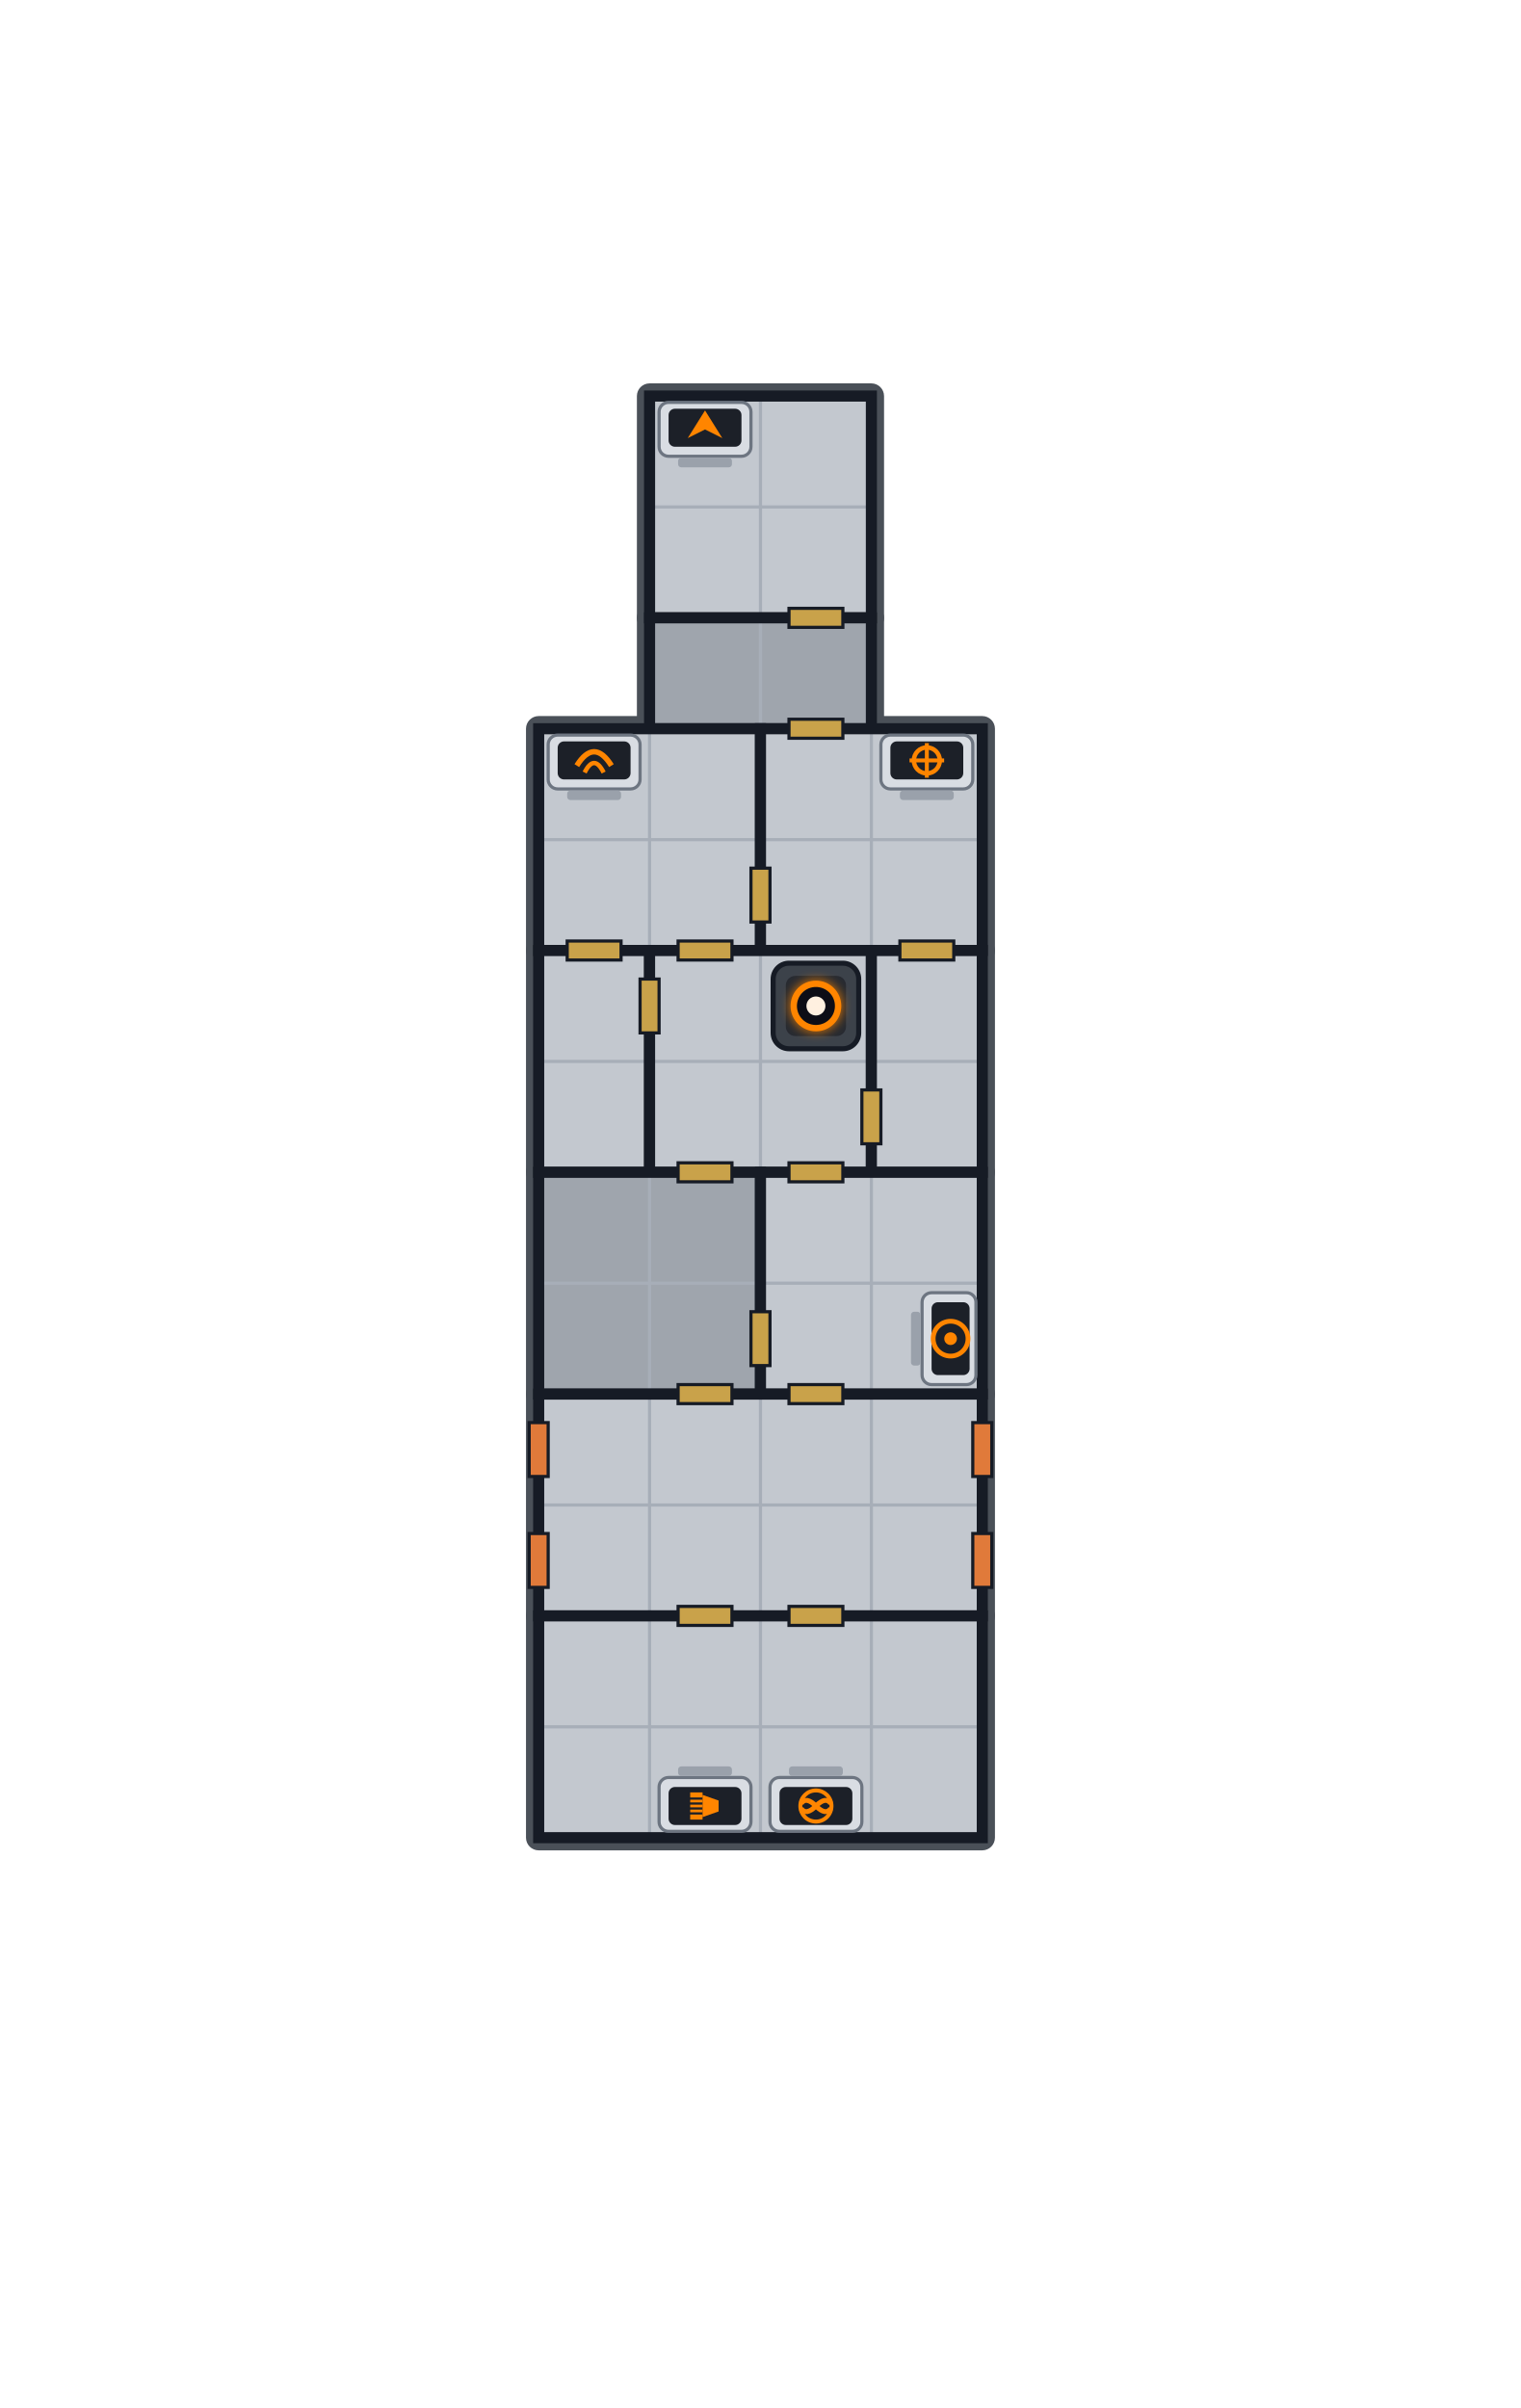
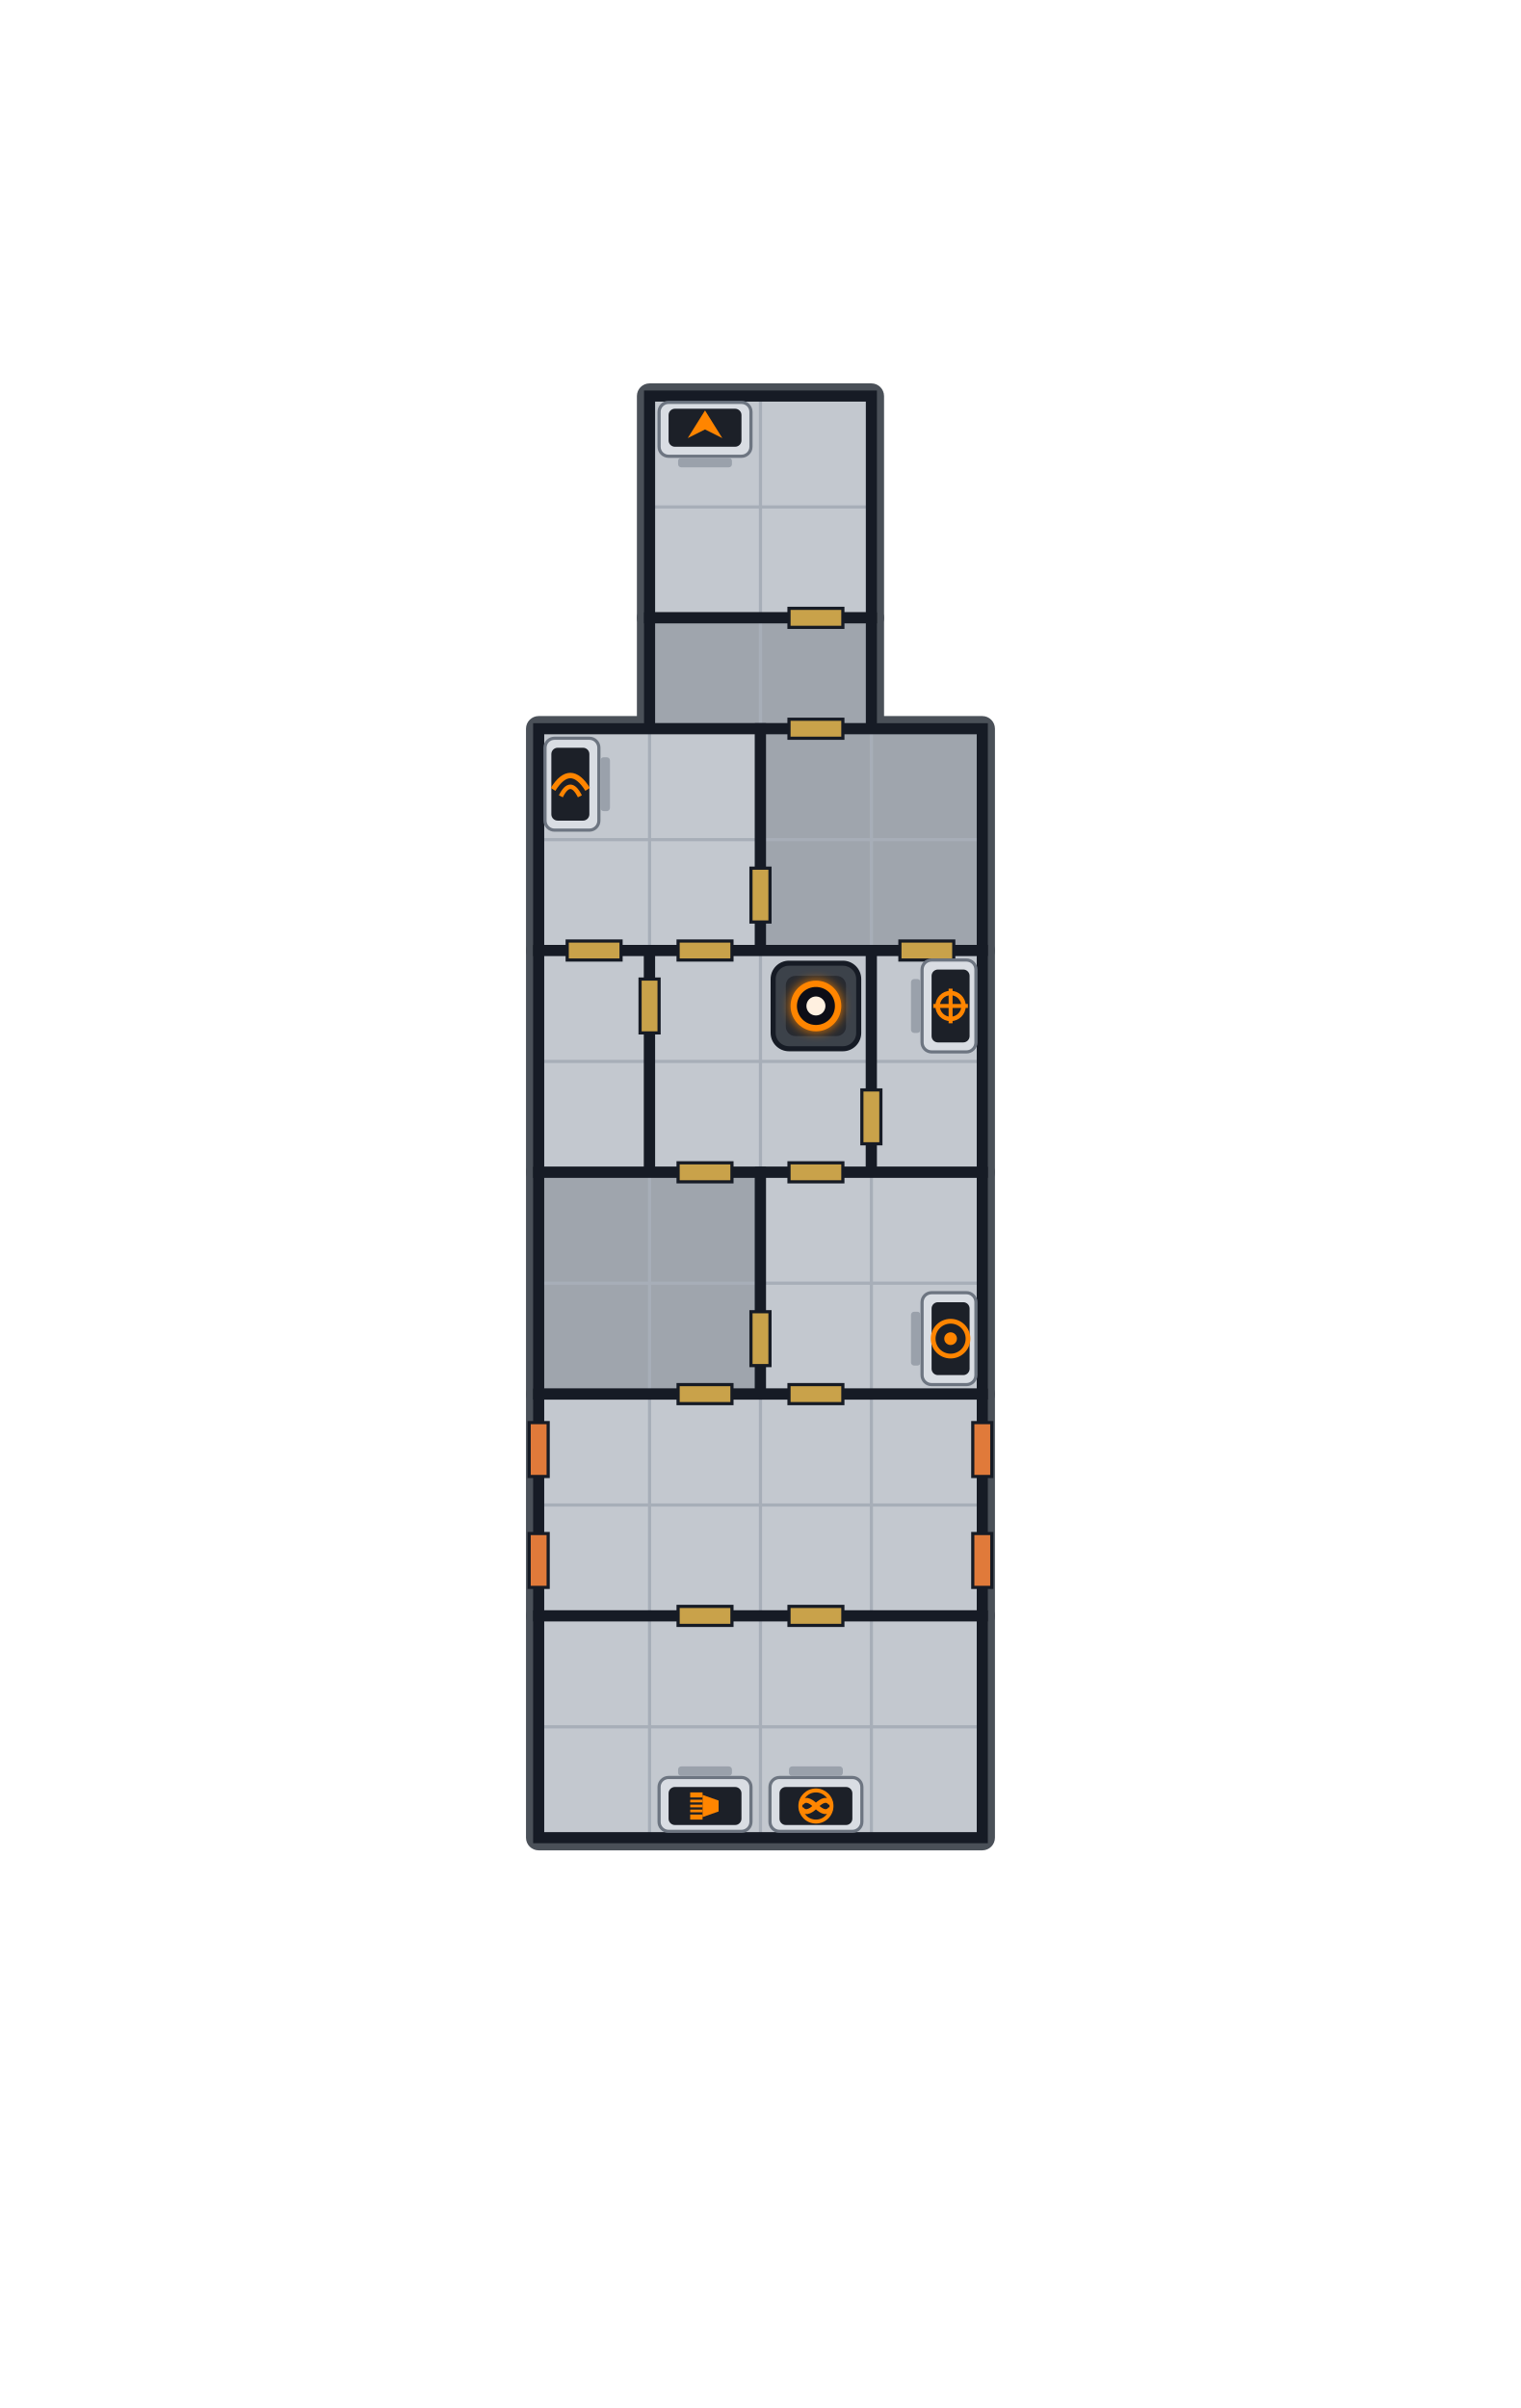
<svg xmlns="http://www.w3.org/2000/svg" viewBox="0 0 480 760" width="480" height="760">
  <defs>
    <filter id="cglow" filterUnits="userSpaceOnUse" x="0" y="0" width="1300" height="800">
      <feGaussianBlur stdDeviation="1.6" result="b" />
      <feMerge>
        <feMergeNode in="b" />
        <feMergeNode in="SourceGraphic" />
      </feMerge>
    </filter>
  </defs>
  <rect x="201" y="121" width="78" height="78" rx="4" fill="#4a5058" />
  <rect x="201" y="191" width="78" height="43" rx="4" fill="#4a5058" />
  <rect x="166" y="226" width="78" height="78" rx="4" fill="#4a5058" />
  <rect x="236" y="226" width="78" height="78" rx="4" fill="#4a5058" />
  <rect x="166" y="296" width="43" height="78" rx="4" fill="#4a5058" />
  <rect x="201" y="296" width="78" height="78" rx="4" fill="#4a5058" />
  <rect x="271" y="296" width="43" height="78" rx="4" fill="#4a5058" />
  <rect x="166" y="366" width="78" height="78" rx="4" fill="#4a5058" />
  <rect x="236" y="366" width="78" height="78" rx="4" fill="#4a5058" />
  <rect x="166" y="436" width="148" height="78" rx="4" fill="#4a5058" />
  <rect x="166" y="506" width="148" height="78" rx="4" fill="#4a5058" />
  <rect x="205" y="125" width="70" height="70" fill="#c3c8cf" />
  <line x1="240" y1="125" x2="240" y2="195" stroke="#a7aeb8" />
  <line x1="205" y1="160" x2="275" y2="160" stroke="#a7aeb8" />
  <rect x="205" y="125" width="70" height="70" fill="none" stroke="#161b25" stroke-width="3.5" />
  <rect x="205" y="195" width="70" height="35" fill="#9fa5ad" />
  <line x1="240" y1="195" x2="240" y2="230" stroke="#a7aeb8" />
  <rect x="205" y="195" width="70" height="35" fill="none" stroke="#161b25" stroke-width="3.5" />
  <rect x="170" y="230" width="70" height="70" fill="#c3c8cf" />
  <line x1="205" y1="230" x2="205" y2="300" stroke="#a7aeb8" />
  <line x1="170" y1="265" x2="240" y2="265" stroke="#a7aeb8" />
  <rect x="170" y="230" width="70" height="70" fill="none" stroke="#161b25" stroke-width="3.5" />
-   <rect x="240" y="230" width="70" height="70" fill="#c3c8cf" />
+   <rect x="240" y="230" width="70" height="70" fill="#9fa5ad" />
  <line x1="275" y1="230" x2="275" y2="300" stroke="#a7aeb8" />
  <line x1="240" y1="265" x2="310" y2="265" stroke="#a7aeb8" />
  <rect x="240" y="230" width="70" height="70" fill="none" stroke="#161b25" stroke-width="3.5" />
  <rect x="170" y="300" width="35" height="70" fill="#c3c8cf" />
  <line x1="170" y1="335" x2="205" y2="335" stroke="#a7aeb8" />
  <rect x="170" y="300" width="35" height="70" fill="none" stroke="#161b25" stroke-width="3.5" />
  <rect x="205" y="300" width="70" height="70" fill="#c3c8cf" />
  <line x1="240" y1="300" x2="240" y2="370" stroke="#a7aeb8" />
  <line x1="205" y1="335" x2="275" y2="335" stroke="#a7aeb8" />
  <rect x="205" y="300" width="70" height="70" fill="none" stroke="#161b25" stroke-width="3.5" />
  <rect x="275" y="300" width="35" height="70" fill="#c3c8cf" />
  <line x1="275" y1="335" x2="310" y2="335" stroke="#a7aeb8" />
  <rect x="275" y="300" width="35" height="70" fill="none" stroke="#161b25" stroke-width="3.5" />
  <rect x="170" y="370" width="70" height="70" fill="#9fa5ad" />
  <line x1="205" y1="370" x2="205" y2="440" stroke="#a7aeb8" />
  <line x1="170" y1="405" x2="240" y2="405" stroke="#a7aeb8" />
  <rect x="170" y="370" width="70" height="70" fill="none" stroke="#161b25" stroke-width="3.5" />
  <rect x="240" y="370" width="70" height="70" fill="#c3c8cf" />
  <line x1="275" y1="370" x2="275" y2="440" stroke="#a7aeb8" />
  <line x1="240" y1="405" x2="310" y2="405" stroke="#a7aeb8" />
  <rect x="240" y="370" width="70" height="70" fill="none" stroke="#161b25" stroke-width="3.5" />
  <rect x="170" y="440" width="140" height="70" fill="#c3c8cf" />
  <line x1="205" y1="440" x2="205" y2="510" stroke="#a7aeb8" />
  <line x1="240" y1="440" x2="240" y2="510" stroke="#a7aeb8" />
  <line x1="275" y1="440" x2="275" y2="510" stroke="#a7aeb8" />
  <line x1="170" y1="475" x2="310" y2="475" stroke="#a7aeb8" />
  <rect x="170" y="440" width="140" height="70" fill="none" stroke="#161b25" stroke-width="3.5" />
  <rect x="170" y="510" width="140" height="70" fill="#c3c8cf" />
  <line x1="205" y1="510" x2="205" y2="580" stroke="#a7aeb8" />
  <line x1="240" y1="510" x2="240" y2="580" stroke="#a7aeb8" />
  <line x1="275" y1="510" x2="275" y2="580" stroke="#a7aeb8" />
  <line x1="170" y1="545" x2="310" y2="545" stroke="#a7aeb8" />
  <rect x="170" y="510" width="140" height="70" fill="none" stroke="#161b25" stroke-width="3.5" />
  <rect x="249" y="192" width="17" height="6" fill="#c9a24a" stroke="#161b25" stroke-width="1" />
  <rect x="249" y="227" width="17" height="6" fill="#c9a24a" stroke="#161b25" stroke-width="1" />
  <rect x="237" y="274" width="6" height="17" fill="#c9a24a" stroke="#161b25" stroke-width="1" />
  <rect x="179" y="297" width="17" height="6" fill="#c9a24a" stroke="#161b25" stroke-width="1" />
  <rect x="284" y="297" width="17" height="6" fill="#c9a24a" stroke="#161b25" stroke-width="1" />
  <rect x="202" y="309" width="6" height="17" fill="#c9a24a" stroke="#161b25" stroke-width="1" />
  <rect x="272" y="344" width="6" height="17" fill="#c9a24a" stroke="#161b25" stroke-width="1" />
  <rect x="214" y="297" width="17" height="6" fill="#c9a24a" stroke="#161b25" stroke-width="1" />
  <rect x="214" y="367" width="17" height="6" fill="#c9a24a" stroke="#161b25" stroke-width="1" />
  <rect x="249" y="367" width="17" height="6" fill="#c9a24a" stroke="#161b25" stroke-width="1" />
  <rect x="237" y="414" width="6" height="17" fill="#c9a24a" stroke="#161b25" stroke-width="1" />
  <rect x="214" y="437" width="17" height="6" fill="#c9a24a" stroke="#161b25" stroke-width="1" />
  <rect x="249" y="437" width="17" height="6" fill="#c9a24a" stroke="#161b25" stroke-width="1" />
  <rect x="214" y="507" width="17" height="6" fill="#c9a24a" stroke="#161b25" stroke-width="1" />
  <rect x="249" y="507" width="17" height="6" fill="#c9a24a" stroke="#161b25" stroke-width="1" />
  <rect x="167" y="449" width="6" height="17" fill="#e07a3a" stroke="#161b25" stroke-width="1" />
  <rect x="167" y="484" width="6" height="17" fill="#e07a3a" stroke="#161b25" stroke-width="1" />
  <rect x="307" y="449" width="6" height="17" fill="#e07a3a" stroke="#161b25" stroke-width="1" />
  <rect x="307" y="484" width="6" height="17" fill="#e07a3a" stroke="#161b25" stroke-width="1" />
  <g id="core">
    <rect x="244" y="304" width="27" height="27" rx="5" fill="#3c424a" stroke="#161b25" stroke-width="1.6" />
    <rect x="248" y="308" width="19" height="19" rx="3" fill="#262a31" />
    <circle cx="257.5" cy="317.5" r="7" fill="#0c1018" stroke="#ff8500" stroke-width="2" filter="url(#cglow)" />
    <circle cx="257.5" cy="317.5" r="3" fill="#fff0e0" />
  </g>
  <g class="system" data-name="Piloting">
    <g transform="rotate(0 222.5 142.5)">
      <rect x="208" y="127" width="29" height="17" rx="3" fill="#d9dde3" stroke="#6d7581" stroke-width="1" />
      <rect x="211" y="129" width="23" height="12" rx="2" fill="#1c2028" />
      <rect x="214" y="144.5" width="17" height="3" rx="1" fill="#9aa1ab" />
    </g>
    <g transform="translate(222.5,135.0) scale(.78) translate(-222.5,-135.0)">
      <path d="M215.5,139.2 L222.5,128.0 L229.5,139.2 L222.5,135.7 Z" fill="#ff8500" />
    </g>
  </g>
  <g class="system" data-name="Shields">
-     <g transform="rotate(0 187.5 247.5)">
+     <g transform="rotate(270 187.5 247.5)">
      <rect x="173" y="232" width="29" height="17" rx="3" fill="#d9dde3" stroke="#6d7581" stroke-width="1" />
      <rect x="176" y="234" width="23" height="12" rx="2" fill="#1c2028" />
      <rect x="179" y="249.5" width="17" height="3" rx="1" fill="#9aa1ab" />
    </g>
-     <g transform="translate(187.5,240.0) scale(.78) translate(-187.5,-240.0)">
-       <path d="M180.5,242.1 Q187.5,230.9 194.5,242.1" fill="none" stroke="#ff8500" stroke-width="2.2" />
-       <path d="M183.65,244.9 Q187.5,237.2 191.35,244.9" fill="none" stroke="#ff8500" stroke-width="1.8" />
+     <g transform="translate(180.0,247.5) scale(.78) translate(-180.0,-247.5)">
+       <path d="M173.0,249.6 Q180.0,238.4 187.0,249.6" fill="none" stroke="#ff8500" stroke-width="2.2" />
+       <path d="M176.15,252.4 Q180.0,244.7 183.85,252.4" fill="none" stroke="#ff8500" stroke-width="1.8" />
    </g>
  </g>
-   <g class="system" data-name="Weapons">
-     <g transform="rotate(0 292.5 247.5)">
-       <rect x="278" y="232" width="29" height="17" rx="3" fill="#d9dde3" stroke="#6d7581" stroke-width="1" />
-       <rect x="281" y="234" width="23" height="12" rx="2" fill="#1c2028" />
-       <rect x="284" y="249.5" width="17" height="3" rx="1" fill="#9aa1ab" />
+   <g class="system" data-name="Weapons B">
+     <g transform="rotate(90 292.5 317.5)">
+       <rect x="278" y="302" width="29" height="17" rx="3" fill="#d9dde3" stroke="#6d7581" stroke-width="1" />
+       <rect x="281" y="304" width="23" height="12" rx="2" fill="#1c2028" />
+       <rect x="284" y="319.5" width="17" height="3" rx="1" fill="#9aa1ab" />
    </g>
-     <g transform="translate(292.5,240.0) scale(.78) translate(-292.5,-240.0)">
-       <circle cx="292.5" cy="240.0" r="5.25" fill="none" stroke="#ff8500" stroke-width="1.8" />
-       <path d="M285.5,240.0 H299.5 M292.5,233.0 V247.0" stroke="#ff8500" stroke-width="1.6" />
+     <g transform="translate(300.0,317.5) scale(.78) translate(-300.0,-317.5)">
+       <circle cx="300.0" cy="317.5" r="5.25" fill="none" stroke="#ff8500" stroke-width="1.8" />
+       <path d="M293.0,317.5 H307.0 M300.0,310.5 V324.5" stroke="#ff8500" stroke-width="1.6" />
    </g>
  </g>
  <g class="system" data-name="Crew Teleporter">
    <g transform="rotate(90 292.5 422.5)">
      <rect x="278" y="407" width="29" height="17" rx="3" fill="#d9dde3" stroke="#6d7581" stroke-width="1" />
      <rect x="281" y="409" width="23" height="12" rx="2" fill="#1c2028" />
      <rect x="284" y="424.5" width="17" height="3" rx="1" fill="#9aa1ab" />
    </g>
    <circle cx="300.0" cy="422.5" r="5.5" fill="none" stroke="#ff8500" stroke-width="1.5" />
    <circle cx="300.0" cy="422.5" r="2" fill="#ff8500" />
  </g>
  <g class="system" data-name="Engines">
    <g transform="rotate(180 222.5 562.5)">
      <rect x="208" y="547" width="29" height="17" rx="3" fill="#d9dde3" stroke="#6d7581" stroke-width="1" />
      <rect x="211" y="549" width="23" height="12" rx="2" fill="#1c2028" />
      <rect x="214" y="564.5" width="17" height="3" rx="1" fill="#9aa1ab" />
    </g>
    <g transform="translate(222.5,570.0) scale(.78) translate(-222.5,-570.0)">
      <rect x="216.5" y="564.5" width="5" height="2.05" fill="#ff8500" />
      <rect x="216.5" y="567.45" width="5" height="1.1" fill="#ff8500" />
      <rect x="216.5" y="569.45" width="5" height="1.1" fill="#ff8500" />
      <rect x="216.5" y="571.45" width="5" height="1.1" fill="#ff8500" />
      <rect x="216.5" y="573.45" width="5" height="2.05" fill="#ff8500" />
      <path d="M221.5,565.5 L228.0,567.8 V572.2 L221.5,574.5 Z" fill="#ff8500" />
    </g>
  </g>
  <g class="system" data-name="Life Support">
    <g transform="rotate(180 257.5 562.5)">
      <rect x="243" y="547" width="29" height="17" rx="3" fill="#d9dde3" stroke="#6d7581" stroke-width="1" />
      <rect x="246" y="549" width="23" height="12" rx="2" fill="#1c2028" />
      <rect x="249" y="564.5" width="17" height="3" rx="1" fill="#9aa1ab" />
    </g>
    <g transform="translate(257.5,570.0) scale(.78) translate(-257.5,-570.0)">
      <circle cx="257.5" cy="570.0" r="6.3" fill="none" stroke="#ff8500" stroke-width="1.6" />
      <path d="M257.5,570.0 q4,-4 6,-1" fill="none" stroke="#ff8500" stroke-width="2" />
      <path d="M257.5,570.0 q-4,4 -6,1" fill="none" stroke="#ff8500" stroke-width="2" />
      <path d="M257.5,570.0 q4,4 6,1" fill="none" stroke="#ff8500" stroke-width="2" />
      <path d="M257.5,570.0 q-4,-4 -6,-1" fill="none" stroke="#ff8500" stroke-width="2" />
    </g>
  </g>
</svg>
